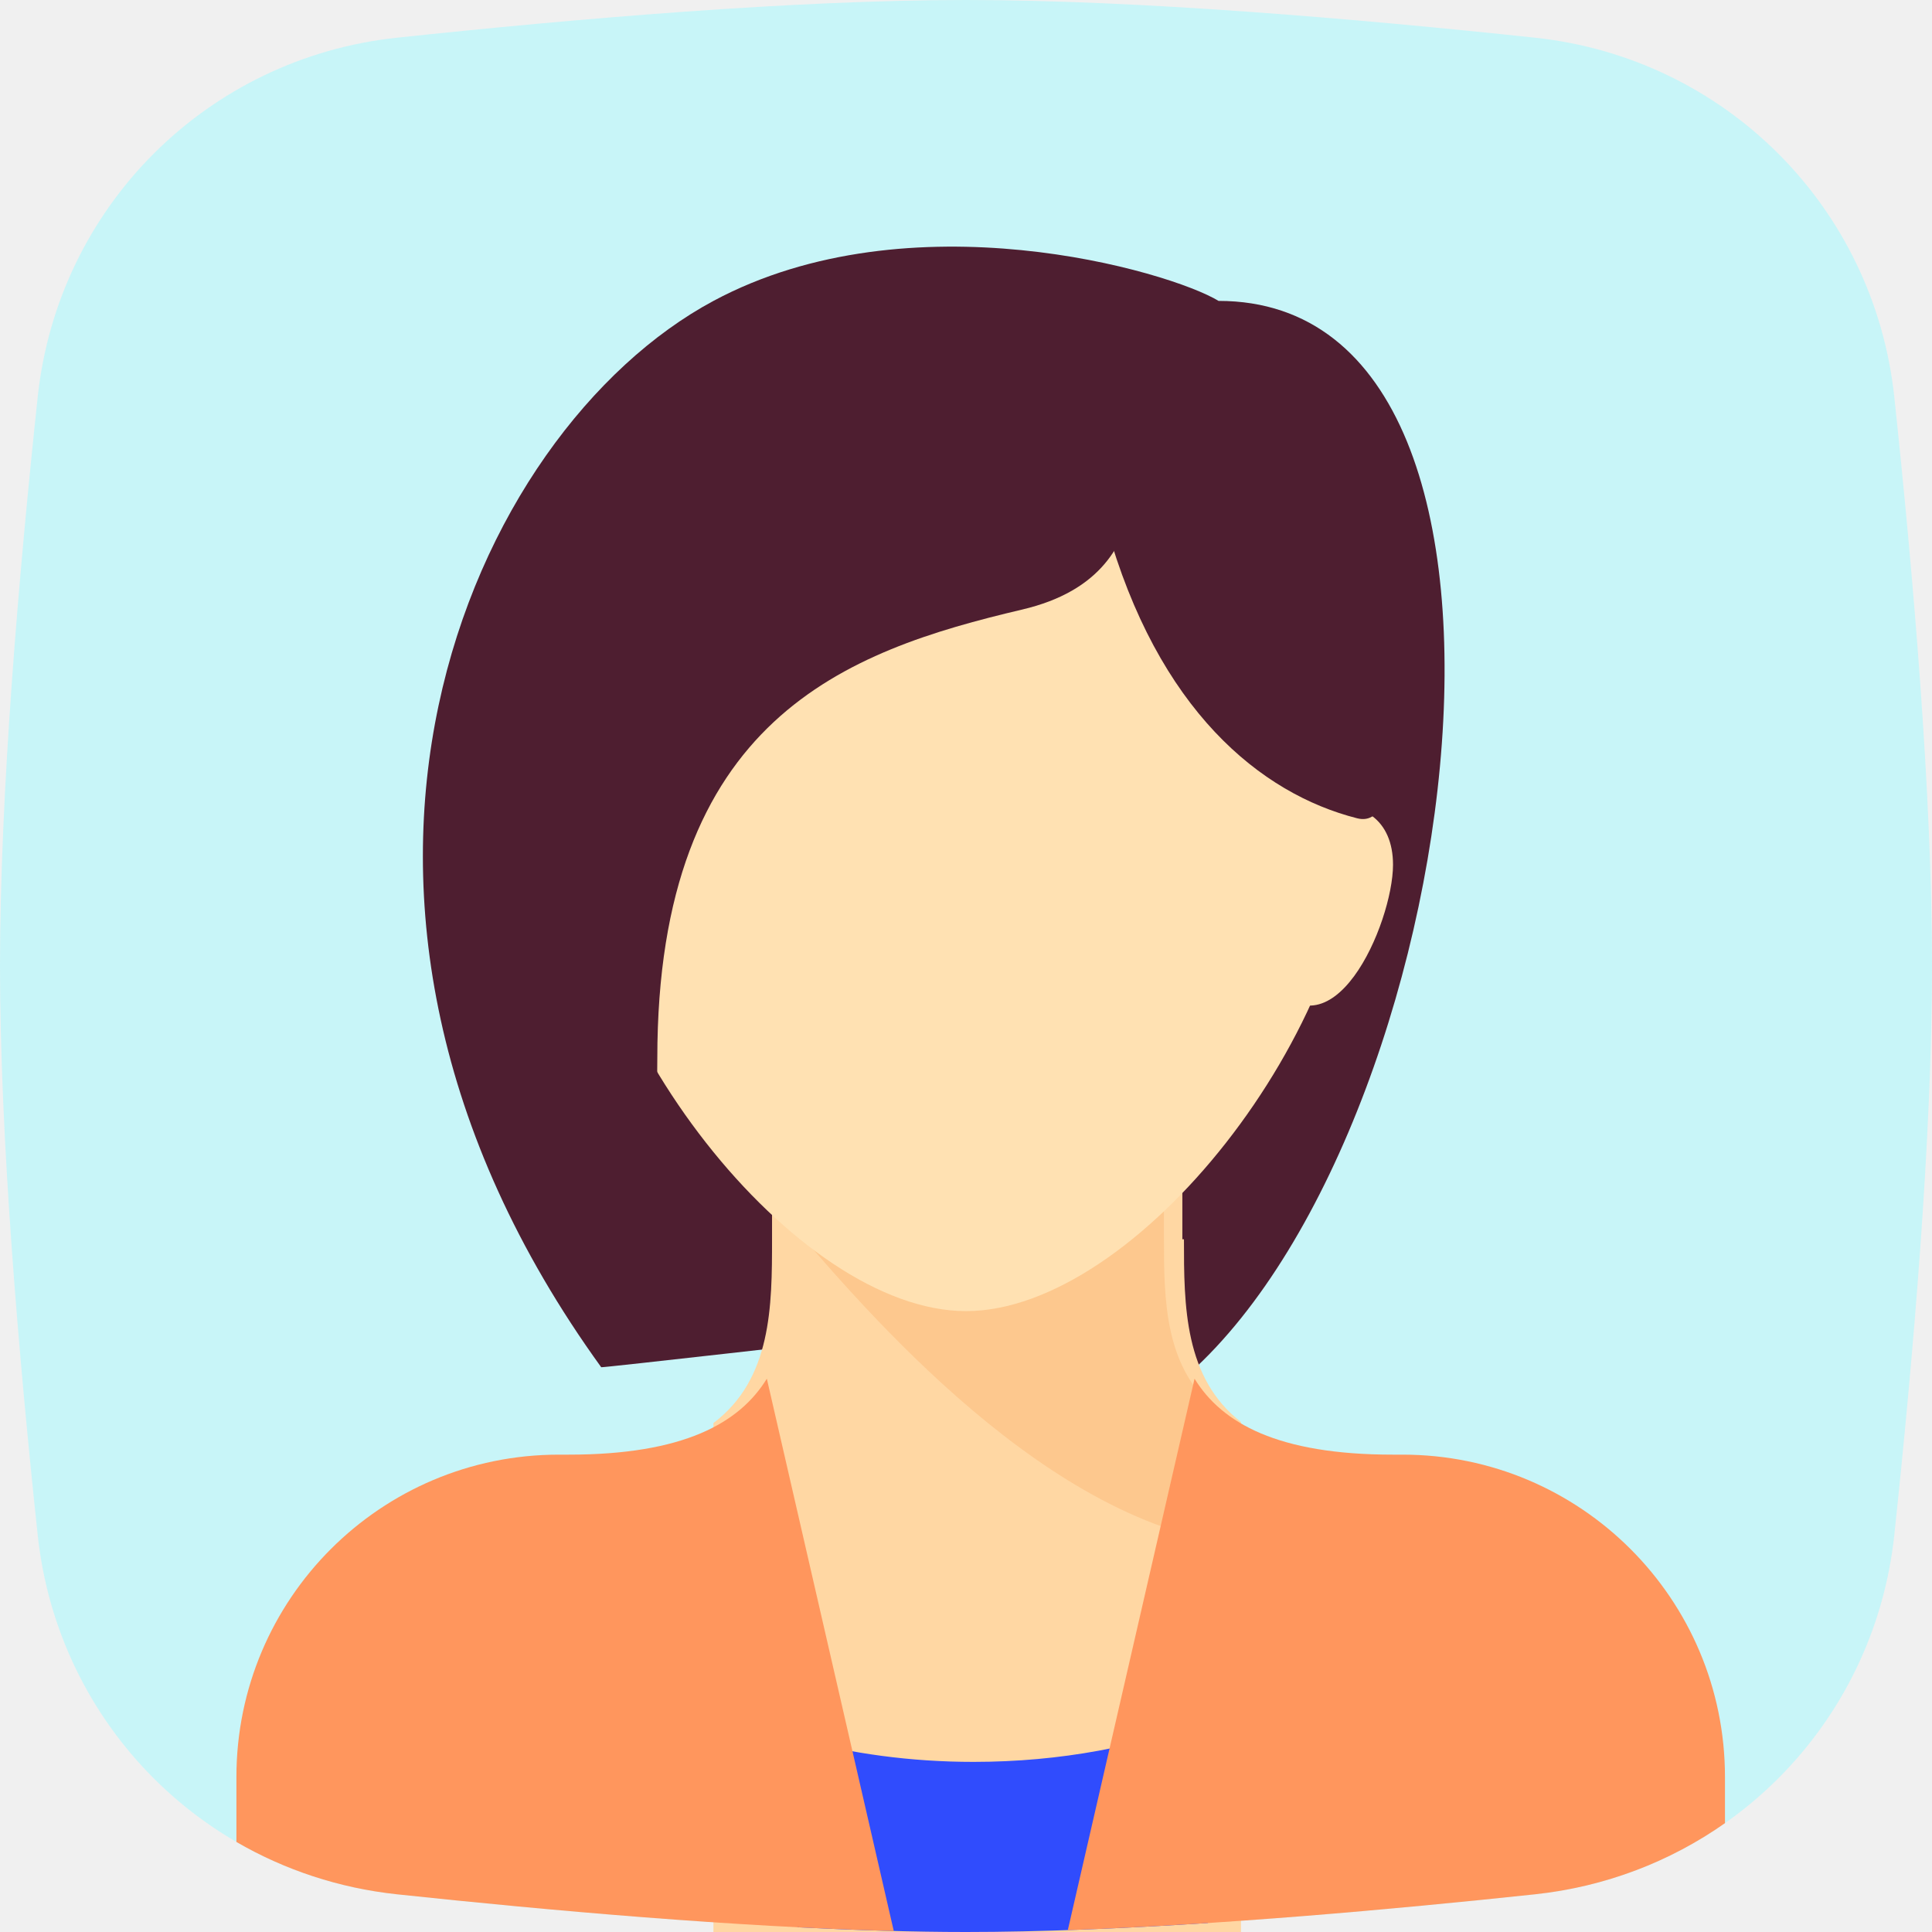
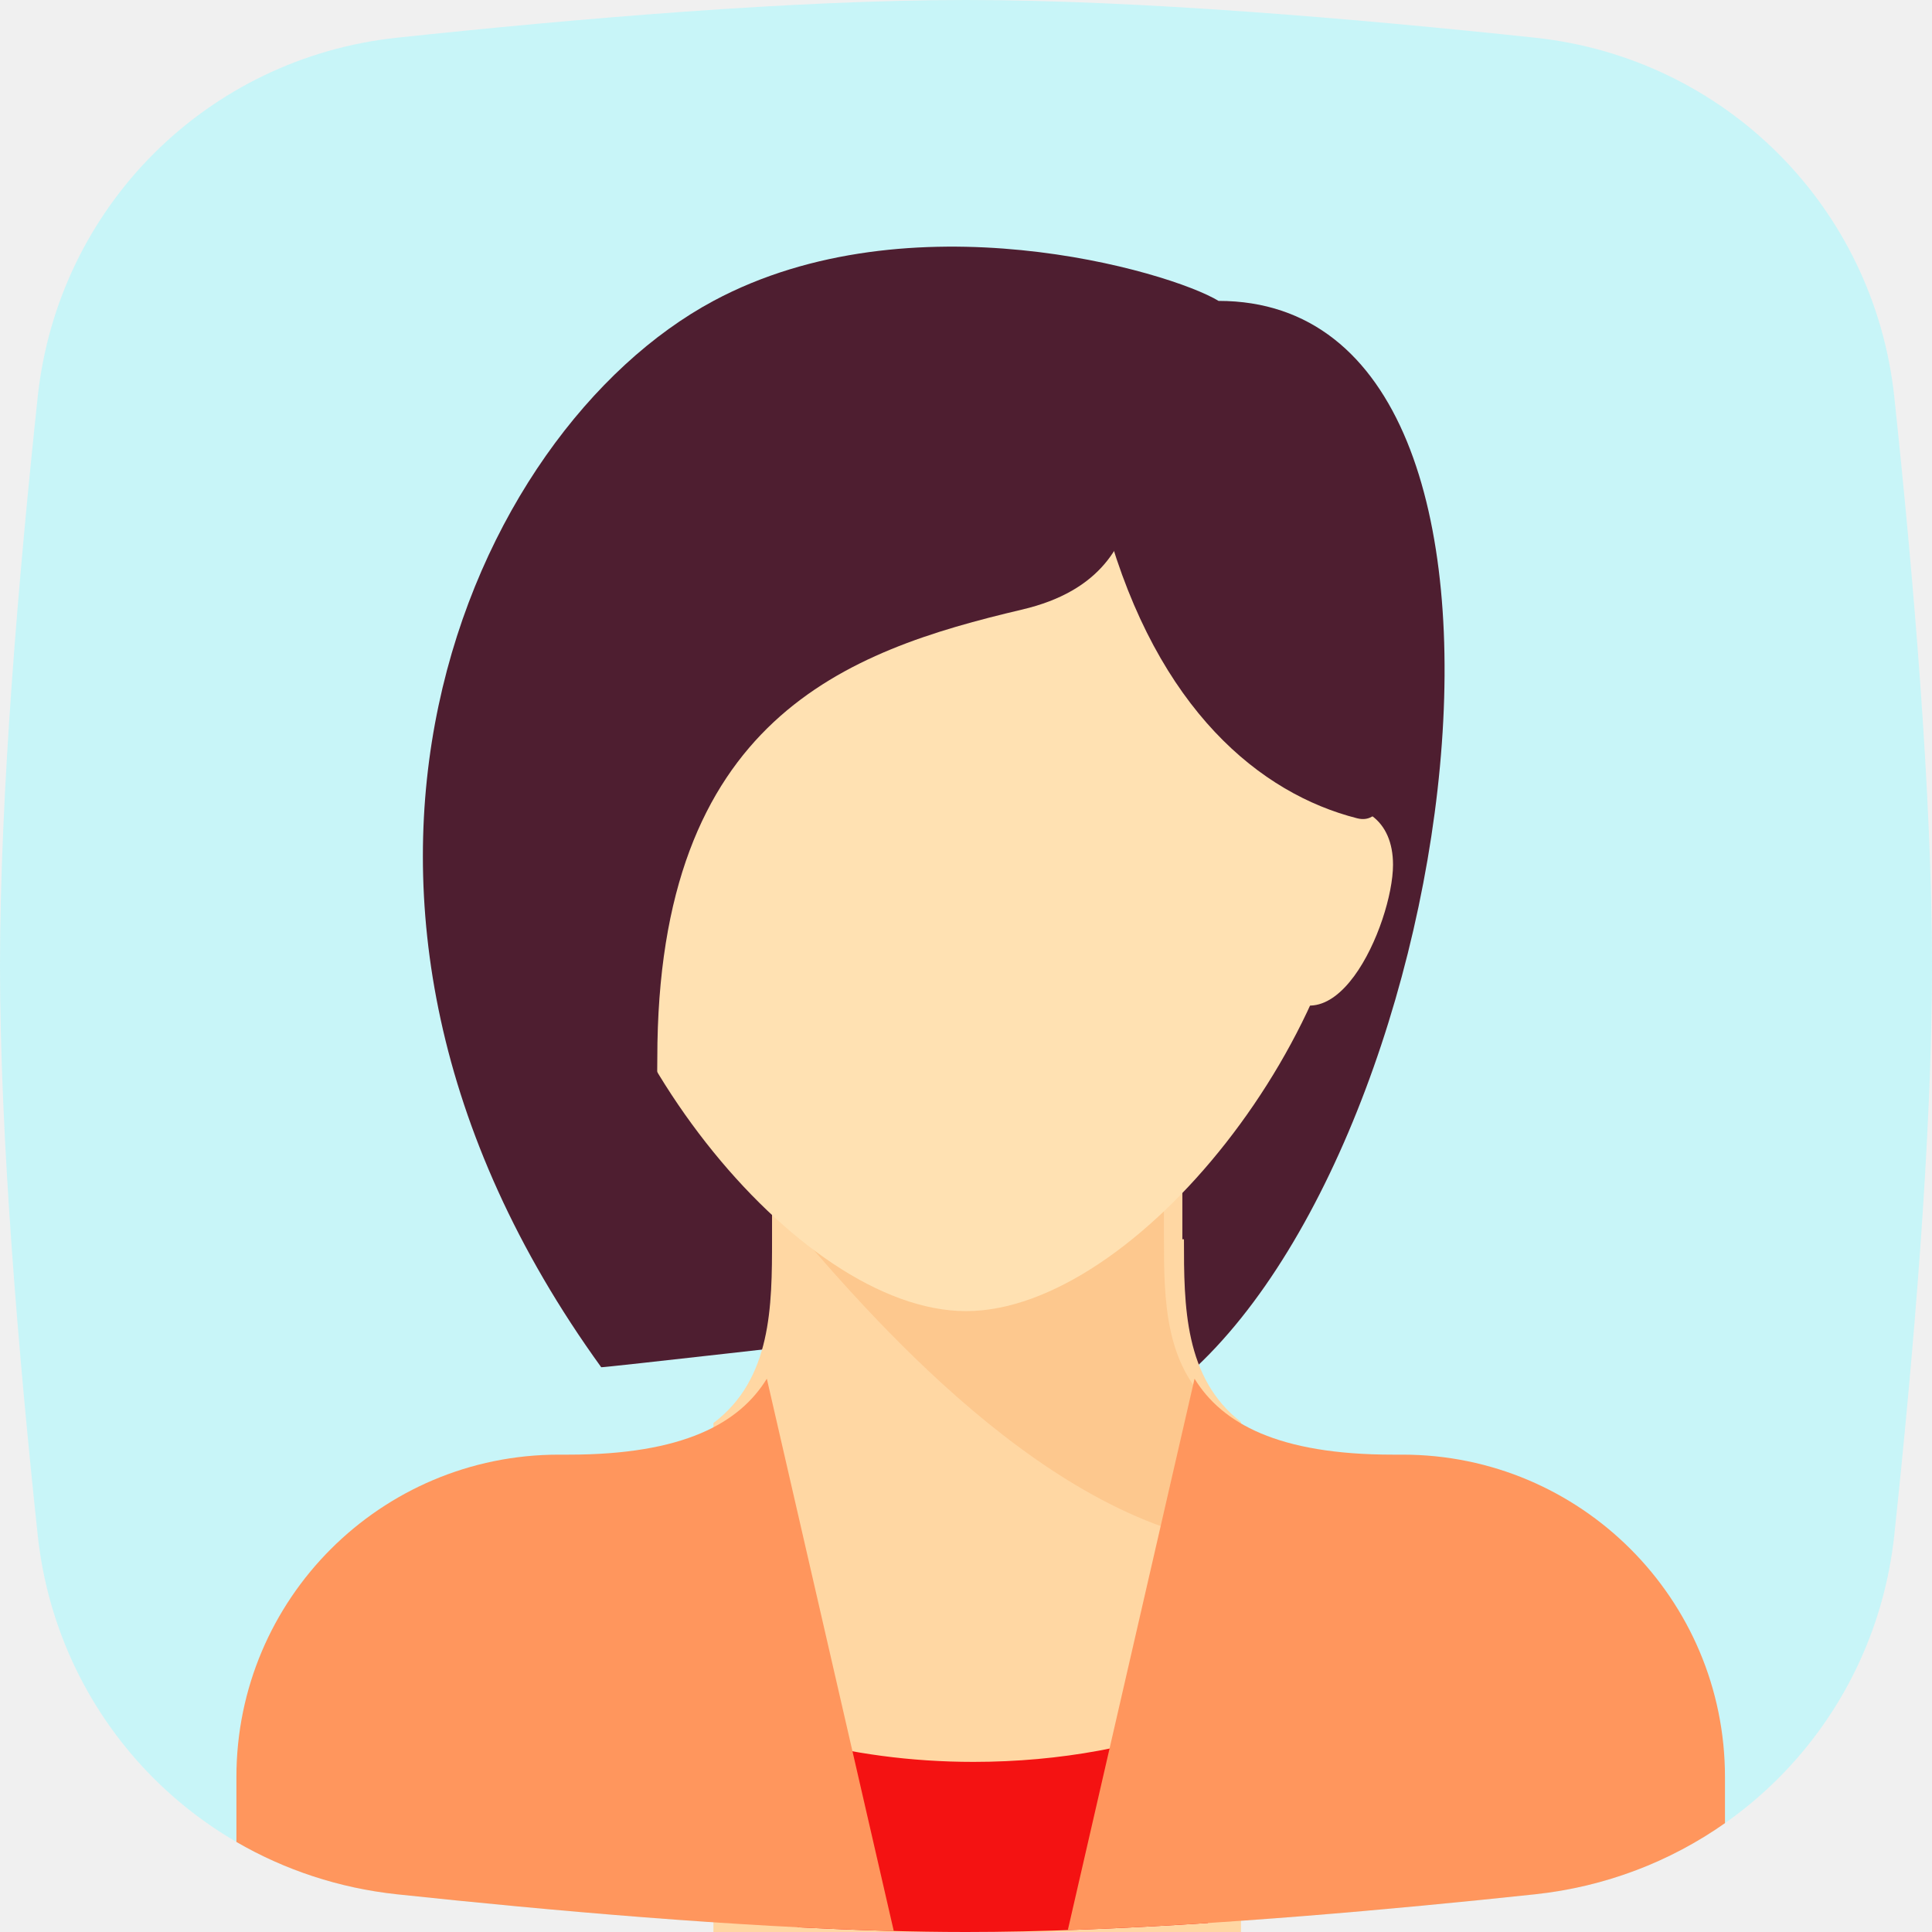
<svg xmlns="http://www.w3.org/2000/svg" width="180" height="180" viewBox="0 0 180 180" fill="none">
  <g clip-path="url(#clip0)">
    <path d="M3.511 36.997C5.399 19.281 19.281 5.399 36.997 3.511C53.563 1.746 73.992 0 90 0C106.008 0 126.437 1.746 143.003 3.511C160.719 5.399 174.601 19.281 176.489 36.997C178.254 53.563 180 73.992 180 90C180 106.008 178.254 126.437 176.489 143.003C174.601 160.719 160.719 174.601 143.003 176.489C126.437 178.254 106.008 180 90 180C73.992 180 53.563 178.254 36.997 176.489C19.281 174.601 5.399 160.719 3.511 143.003C1.746 126.437 0 106.008 0 90C0 73.992 1.746 53.563 3.511 36.997Z" fill="#C8F5F8" />
    <path d="M113.526 28.034L95.226 127.382L108.298 129.996C135.967 109.735 147.84 28.034 113.526 28.034Z" fill="#4E1E30" />
    <path d="M113.531 28.034C108.956 25.256 84.809 18.201 66.472 28.034C43.923 40.126 24.205 83.372 56.014 127.382C56.059 127.444 79.544 124.768 79.544 124.768L113.531 28.034Z" fill="#4E1E30" />
    <path fill-rule="evenodd" clip-rule="evenodd" d="M69.975 193.73H91.043H115.619V132.488C110.323 128.373 110.306 121.647 110.306 115.459H110.158V109.081H71.929V115.452C71.929 121.694 71.903 128.479 66.468 132.583V192.793C67.629 193.126 68.798 193.438 69.975 193.73Z" fill="#FFD7A3" />
-     <path d="M112.54 179.163C104.647 179.675 96.911 180 90 180C85.105 180 79.796 179.837 74.311 179.56V162.02C79.282 163.372 84.823 164.151 90.695 164.151C98.823 164.151 106.345 162.691 112.54 160.219V179.163Z" fill="#304CFD" />
+     <path d="M112.54 179.163C104.647 179.675 96.911 180 90 180C85.105 180 79.796 179.837 74.311 179.56V162.02C79.282 163.372 84.823 164.151 90.695 164.151C98.823 164.151 106.345 162.691 112.54 160.219V179.163Z" fill="#F41212" />
    <path d="M110.914 143.068C111.868 143.329 112.727 143.467 113.529 143.535V131.492C108.458 127.552 108.442 121.112 108.442 115.187L108.438 115.035V108.929L79.541 109.081L71.698 111.695C76.927 117.578 92.941 138.166 110.914 143.068Z" fill="#FDC88E" />
    <path d="M126.604 75.093C126.604 96.03 105.782 122.153 90.002 122.153C74.223 122.153 53.4 96.03 53.4 75.093C53.4 54.157 69.788 46.334 90.002 46.334C110.217 46.334 126.604 54.157 126.604 75.093Z" fill="#FFE1B2" />
    <path d="M122.704 75.332C126.982 74.352 129.784 76.447 129.784 80.561C129.784 86.008 124.032 99.353 117.984 91.019C111.936 82.685 122.704 75.332 122.704 75.332Z" fill="#FFE1B2" />
    <path d="M95.227 33.263C93.759 33.263 88.989 34.913 85.091 36.359L84.77 35.877C84.77 35.877 84.232 36.3 83.301 37.032C81.132 37.856 79.541 38.491 79.541 38.491L80.153 39.511C70.23 47.329 47.589 65.214 45.553 67.25C42.939 69.864 61.24 136.566 61.24 98.623C61.24 66.924 78.852 60.646 95.227 56.792C102.635 55.05 104.813 50.692 105.685 46.335C106.556 41.978 97.842 33.263 95.227 33.263Z" fill="#4E1E30" />
    <path d="M103.071 48.949C107.864 66.161 117.451 73.95 126.438 76.237C131.362 77.491 129.216 62.022 129.216 62.022C129.216 62.022 122.244 44.156 121.372 43.721C120.501 43.285 113.529 28.034 113.529 28.034L97.843 41.106L103.071 48.949Z" fill="#4E1E30" />
    <path d="M83.271 179.908C68.528 179.527 51.319 178.015 36.997 176.489C31.568 175.91 26.5 174.206 22.026 171.61V165.563C22.026 148.974 35.474 135.526 52.063 135.526H52.973C63.673 135.526 68.887 132.605 71.445 128.45L83.271 179.908Z" fill="#FF965D" />
    <path d="M160.712 169.858C155.613 173.44 149.572 175.789 143.003 176.489C129.565 177.921 113.586 179.34 99.486 179.825L111.293 128.45C113.85 132.605 119.064 135.526 129.765 135.526H130.675C147.263 135.526 160.712 148.974 160.712 165.563V169.858Z" fill="#FF965D" />
  </g>
  <defs>
    <clipPath id="clip0">
      <rect width="180" height="180" fill="white" />
    </clipPath>
  </defs>
</svg>
